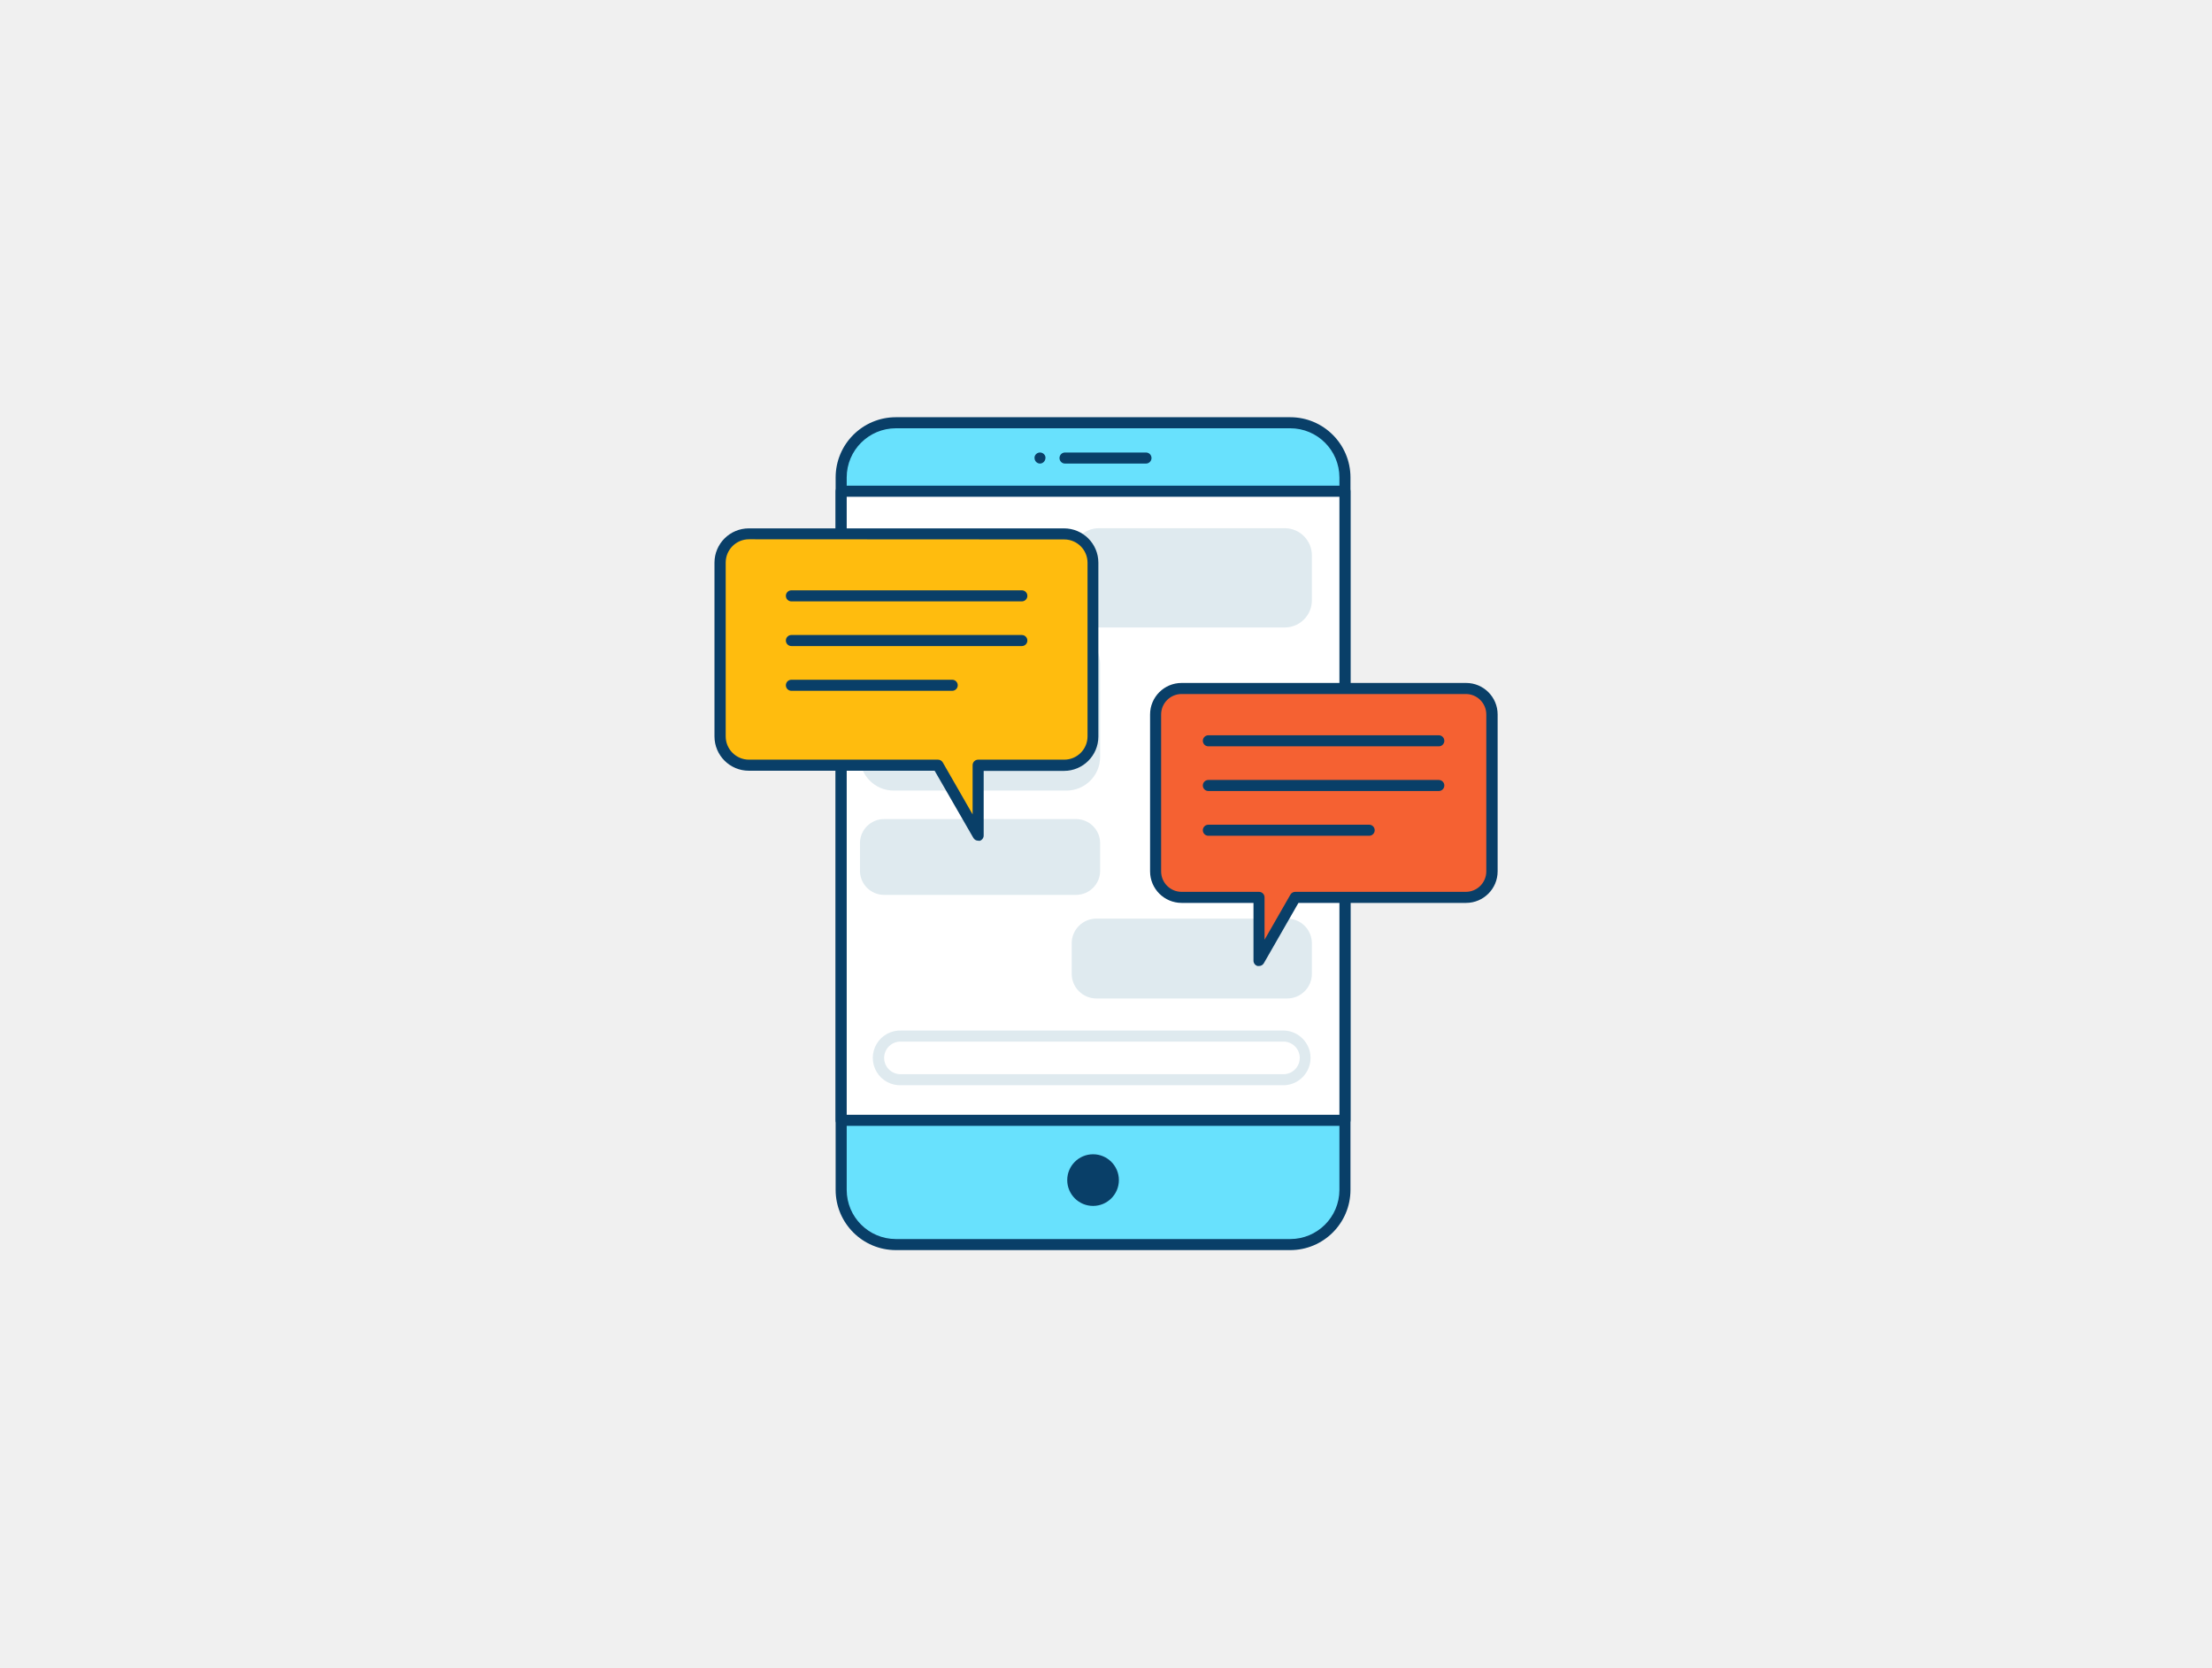
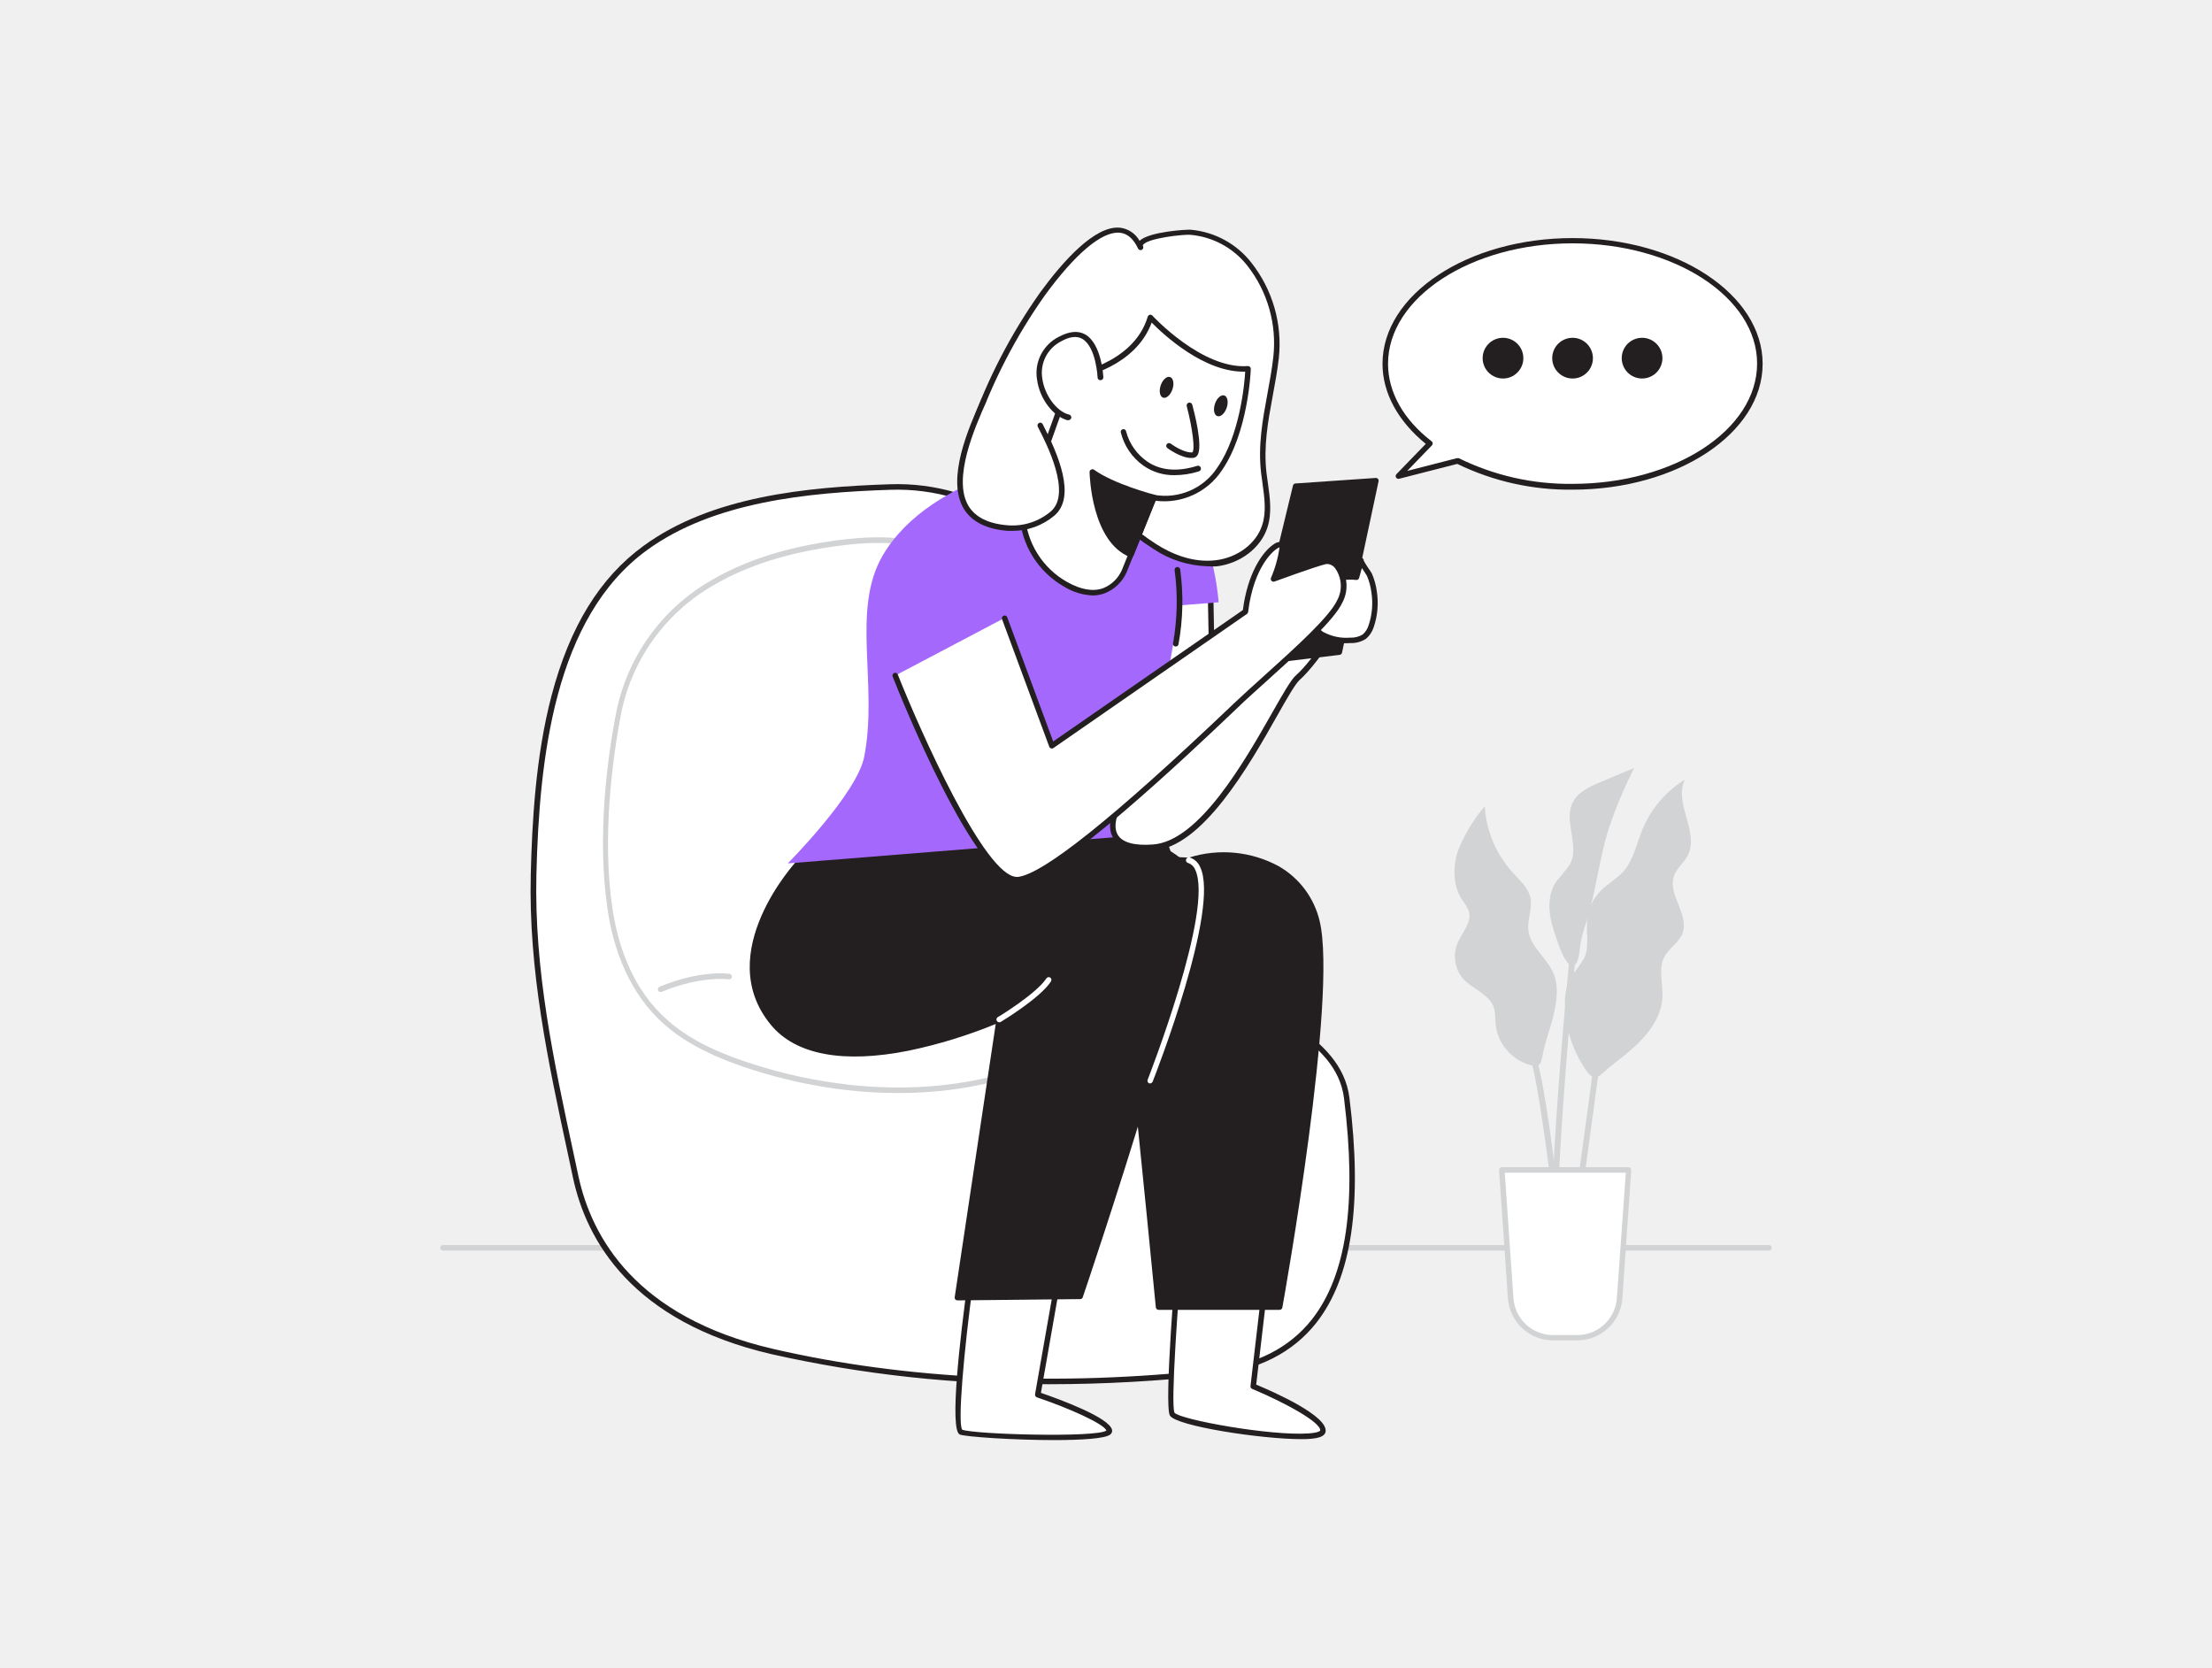
<svg xmlns="http://www.w3.org/2000/svg" viewBox="0 0 400 300" width="406" height="306" class="illustration styles_illustrationTablet__1DWOa">
-   <g id="_67_chat_outline" data-name="#67_chat_outline">
-     <rect x="152.11" y="75.7" width="91.1" height="148.61" rx="9.89" fill="#68e1fd" />
-     <path d="M233.31,225.3H162a10.9,10.9,0,0,1-10.89-10.89V85.59A10.9,10.9,0,0,1,162,74.7h71.31a10.9,10.9,0,0,1,10.9,10.89V214.41A10.9,10.9,0,0,1,233.31,225.3ZM162,76.7a8.9,8.9,0,0,0-8.89,8.89V214.41A8.9,8.9,0,0,0,162,223.3h71.31a8.9,8.9,0,0,0,8.9-8.89V85.59a8.9,8.9,0,0,0-8.9-8.89Z" fill="#093f68" />
-     <rect x="152.11" y="88.08" width="91.1" height="113.75" fill="#fff" />
-     <path d="M243.21,202.83h-91.1a1,1,0,0,1-1-1V88.08a1,1,0,0,1,1-1h91.1a1,1,0,0,1,1,1V201.83A1,1,0,0,1,243.21,202.83Zm-90.1-2h89.1V89.08h-89.1Z" fill="#093f68" />
-     <rect x="194.8" y="166.36" width="41.43" height="12.44" rx="3.46" fill="#dfeaef" />
-     <path d="M232.78,179.8H198.26a4.46,4.46,0,0,1-4.46-4.46v-5.53a4.46,4.46,0,0,1,4.46-4.45h34.52a4.46,4.46,0,0,1,4.45,4.45v5.53A4.46,4.46,0,0,1,232.78,179.8Zm-34.52-12.44a2.46,2.46,0,0,0-2.46,2.45v5.53a2.46,2.46,0,0,0,2.46,2.46h34.52a2.46,2.46,0,0,0,2.45-2.46v-5.53a2.45,2.45,0,0,0-2.45-2.45Z" fill="#dfeaef" />
-     <rect x="194.8" y="95.77" width="41.43" height="15.96" rx="3.91" fill="#dfeaef" />
-     <path d="M232.32,112.72h-33.6a4.92,4.92,0,0,1-4.92-4.91V99.68a4.92,4.92,0,0,1,4.92-4.91h33.6a4.91,4.91,0,0,1,4.91,4.91v8.13A4.91,4.91,0,0,1,232.32,112.72Zm-33.6-16a2.91,2.91,0,0,0-2.92,2.91v8.13a2.92,2.92,0,0,0,2.92,2.91h33.6a2.92,2.92,0,0,0,2.91-2.91V99.68a2.91,2.91,0,0,0-2.91-2.91Z" fill="#dfeaef" />
-     <rect x="156.51" y="148.34" width="41.43" height="11.73" rx="3.36" fill="#dfeaef" />
-     <path d="M194.58,161.07H159.87a4.36,4.36,0,0,1-4.36-4.36v-5a4.36,4.36,0,0,1,4.36-4.35h34.71a4.36,4.36,0,0,1,4.36,4.35v5A4.36,4.36,0,0,1,194.58,161.07Zm-34.71-11.73a2.36,2.36,0,0,0-2.36,2.35v5a2.36,2.36,0,0,0,2.36,2.36h34.71a2.36,2.36,0,0,0,2.36-2.36v-5a2.36,2.36,0,0,0-2.36-2.35Z" fill="#dfeaef" />
-     <rect x="156.51" y="114.27" width="41.43" height="26.94" rx="5.09" fill="#dfeaef" />
-     <path d="M192.85,142.21H161.6a6.09,6.09,0,0,1-6.09-6.09V119.35a6.09,6.09,0,0,1,6.09-6.08h31.25a6.09,6.09,0,0,1,6.09,6.08v16.77A6.09,6.09,0,0,1,192.85,142.21ZM161.6,115.27a4.09,4.09,0,0,0-4.09,4.08v16.77a4.1,4.1,0,0,0,4.09,4.09h31.25a4.09,4.09,0,0,0,4.09-4.09V119.35a4.09,4.09,0,0,0-4.09-4.08Z" fill="#dfeaef" />
-     <path d="M207.23,83.08H192.59a1,1,0,0,1,0-2h14.64a1,1,0,0,1,0,2Z" fill="#093f68" />
-     <path d="M188.08,83.08a1,1,0,0,1-1-1,1.36,1.36,0,0,1,0-.2l.06-.19.09-.17.13-.15a1,1,0,0,1,1.41,0l.13.15.09.17.06.19a1.36,1.36,0,0,1,0,.2,1,1,0,0,1-.3.7.87.87,0,0,1-.32.22A1,1,0,0,1,188.08,83.08Z" fill="#093f68" />
-     <circle cx="197.66" cy="212.64" r="4.67" fill="#093f68" />
-     <path d="M192.45,95.77h-57a5.21,5.21,0,0,0-5.21,5.2v31.45a5.21,5.21,0,0,0,5.21,5.2h34.18l7.26,12.65V137.62h15.57a5.2,5.2,0,0,0,5.21-5.2V101A5.2,5.2,0,0,0,192.45,95.77Z" fill="#ffbc0e" />
-     <path d="M176.88,151.27a1,1,0,0,1-.87-.51l-7-12.14h-33.6a6.21,6.21,0,0,1-6.21-6.2V101a6.21,6.21,0,0,1,6.21-6.2h57a6.21,6.21,0,0,1,6.21,6.2v31.45a6.21,6.21,0,0,1-6.21,6.2H177.88v11.65a1,1,0,0,1-.74,1A.82.82,0,0,1,176.88,151.27Zm-41.44-54.5a4.21,4.21,0,0,0-4.21,4.2v31.45a4.21,4.21,0,0,0,4.21,4.2h34.18a1,1,0,0,1,.87.51l5.39,9.39v-8.9a1,1,0,0,1,1-1h15.57a4.21,4.21,0,0,0,4.21-4.2V101a4.21,4.21,0,0,0-4.21-4.2Z" fill="#093f68" />
-     <path d="M213.62,123.75h51.45a4.7,4.7,0,0,1,4.7,4.7v28.37a4.7,4.7,0,0,1-4.7,4.7H234.22l-6.55,11.41V161.52h-14a4.69,4.69,0,0,1-4.7-4.7V128.45A4.69,4.69,0,0,1,213.62,123.75Z" fill="#f56132" />
-     <path d="M227.67,173.93l-.26,0a1,1,0,0,1-.74-1V162.52h-13a5.71,5.71,0,0,1-5.7-5.7V128.45a5.7,5.7,0,0,1,5.7-5.7h51.45a5.7,5.7,0,0,1,5.7,5.7v28.37a5.71,5.71,0,0,1-5.7,5.7H234.8l-6.26,10.91A1,1,0,0,1,227.67,173.93Zm-14-49.18a3.7,3.7,0,0,0-3.7,3.7v28.37a3.7,3.7,0,0,0,3.7,3.7h14a1,1,0,0,1,1,1v7.66l4.68-8.16a1,1,0,0,1,.87-.5h30.85a3.7,3.7,0,0,0,3.7-3.7V128.45a3.7,3.7,0,0,0-3.7-3.7Z" fill="#093f68" />
-     <path d="M232.29,195.49H163a4.95,4.95,0,1,1,0-9.89h69.26a4.95,4.95,0,0,1,0,9.89ZM163,187.6a2.95,2.95,0,1,0,0,5.89h69.26a2.95,2.95,0,0,0,0-5.89Z" fill="#dfeaef" />
-     <path d="M184.78,108H143.11a1,1,0,0,1,0-2h41.67a1,1,0,0,1,0,2Z" fill="#093f68" />
-     <path d="M184.78,116.08H143.11a1,1,0,0,1,0-2h41.67a1,1,0,0,1,0,2Z" fill="#093f68" />
-     <path d="M172.19,124.17H143.11a1,1,0,0,1,0-2h29.08a1,1,0,0,1,0,2Z" fill="#093f68" />
-     <path d="M260.18,134.21H218.51a1,1,0,0,1,0-2h41.67a1,1,0,0,1,0,2Z" fill="#093f68" />
-     <path d="M260.18,142.29H218.51a1,1,0,0,1,0-2h41.67a1,1,0,0,1,0,2Z" fill="#093f68" />
-     <path d="M247.59,150.38H218.51a1,1,0,0,1,0-2h29.08a1,1,0,1,1,0,2Z" fill="#093f68" />
+   <g id="_101_chatting" data-name="#101_chatting">
+     <path d="M319.89,225.38H80.11a.5.5,0,0,1,0-1H319.89a.5.5,0,0,1,0,1Z" fill="#d1d3d4" />
+     <path d="M116.69,98.33C99.24,111,97,137.47,96.48,157.35c-.45,18.69,3.73,36.5,7.62,54.73,3.81,17.83,18.28,27.55,35.54,31.55,25.63,6,53.72,6.64,79.77,3.77s26.74-28.56,24.12-49.58c-.72-5.8-4.81-9.45-9.23-12.6-5.45-3.88-10.28-8-14.11-13.59-12.34-18-13.07-39.21-21.31-58.69C192.35,97.52,177.81,86.78,161,87.32S128.28,89.9,116.69,98.33Z" fill="#fff" />
+     <path d="M189.8,249.55a223.52,223.52,0,0,1-50.27-5.43c-25.3-5.87-33.5-20.6-35.92-31.93l-.82-3.84c-3.72-17.27-7.23-33.58-6.81-51,.23-9.25.85-21.28,3.76-32.32,3.28-12.46,8.72-21.32,16.66-27.09h0C128.65,89,145.83,87.31,161,86.82c16.38-.56,31.42,9.65,38.31,25.93,3.23,7.62,5.33,15.62,7.37,23.35,3.16,12,6.42,24.35,13.9,35.24,3.31,4.83,7.49,8.86,14,13.48,4.46,3.18,8.69,7,9.44,12.94,2.4,19.22.43,32.53-6,40.7-4.24,5.37-10.48,8.54-18.55,9.43A269.41,269.41,0,0,1,189.8,249.55ZM117,98.73c-16.77,12.19-19.49,37.74-20,58.63-.41,17.31,3.08,33.57,6.79,50.78l.82,3.84C107,223,115,237.4,139.75,243.15c24,5.56,51.5,6.85,79.6,3.75,7.8-.86,13.81-3.91,17.88-9.06,6.27-8,8.17-21,5.81-40-.7-5.61-4.76-9.2-9-12.25-6.59-4.69-10.85-8.8-14.23-13.72-7.57-11-10.86-23.5-14-35.55-2-7.7-4.12-15.66-7.32-23.23C191.69,97.24,177,87.31,161.06,87.82,146,88.31,129,90,117,98.73Z" fill="#231f20" />
+     <path d="M162.44,196.9a84.16,84.16,0,0,1-9.29-.53h0a89.15,89.15,0,0,1-17.43-3.79c-7.74-2.51-12.94-5.37-16.84-9.27-5.93-5.93-8.19-13.93-9-19.59-2-13.12,0-27.6,1.44-35.06a35.56,35.56,0,0,1,17.41-24.53c6.27-3.65,13.75-6,22.86-7.2,9.54-1.25,16.41-.23,21.62,3.21,8.49,5.61,10.91,16.41,12.66,27l3,18c.73,4.48,1.73,10.62,5.27,13.53a21.86,21.86,0,0,0,4,2.4c2.44,1.24,5,2.53,6.39,5.32,1.76,3.46,2.5,9.3.69,13.1-2,4.21-6.07,7-9,8.69C186.46,193.93,174.94,196.9,162.44,196.9Zm-9.17-1.53c15.84,1.79,30.5-1,42.41-8.07,2.78-1.65,6.69-4.3,8.57-8.26,1.67-3.52,1-9-.68-12.22-1.28-2.5-3.55-3.65-6-4.88a21.84,21.84,0,0,1-4.17-2.52c-3.84-3.14-4.87-9.5-5.63-14.14l-3-18c-1.71-10.36-4.07-20.93-12.22-26.32-5-3.29-11.65-4.26-20.94-3-9,1.18-16.34,3.49-22.49,7.07a34.55,34.55,0,0,0-16.92,23.85c-1.38,7.4-3.4,21.76-1.44,34.73.83,5.52,3,13.3,8.77,19,3.78,3.79,8.85,6.57,16.44,9a87.92,87.92,0,0,0,17.24,3.74Z" fill="#d1d3d4" />
+     <path d="M119.46,178.64a.49.49,0,0,1-.46-.31.5.5,0,0,1,.27-.65c7.48-3.09,12.45-2.36,12.66-2.33a.51.51,0,0,1,.42.57.51.51,0,0,1-.57.42c-.05,0-4.93-.71-12.13,2.26A.41.41,0,0,1,119.46,178.64Z" fill="#d1d3d4" />
+     <polygon points="218.91 106.68 219.57 140.81 206.87 148 210.09 107.98 218.91 106.68" fill="#fff" />
+     <path d="M206.87,148.5a.5.5,0,0,1-.5-.54l3.22-40a.49.49,0,0,1,.42-.45l8.83-1.3a.52.52,0,0,1,.4.11.48.48,0,0,1,.17.37l.66,34.13a.48.48,0,0,1-.25.44l-12.7,7.19A.45.45,0,0,1,206.87,148.5Zm3.68-40.08-3.11,38.68,11.63-6.58-.65-33.26Z" fill="#231f20" />
+     <path d="M213.53,223.05S210.9,253,212,255s26.8,5.84,27.27,3.1-12.6-8.12-12.6-8.12l2.88-24.51" fill="#fff" />
+     <path d="M235.34,259.48c-7.2,0-22.72-2.36-23.79-4.28S212.59,228,213,223a.5.5,0,1,1,1,.08c-1,11.48-2.33,30.22-1.61,31.62.93,1.23,17.38,4.24,24.28,3.74,1.84-.13,2.05-.49,2.06-.49.24-1.44-6.2-5-12.3-7.56a.49.49,0,0,1-.3-.52L229,225.37a.51.51,0,0,1,.56-.44.49.49,0,0,1,.43.56l-2.83,24.13c3.5,1.46,13,5.7,12.55,8.52-.14.79-1.13,1.05-1.87,1.18A15.51,15.51,0,0,1,235.34,259.48Z" fill="#231f20" />
+     <path d="M175.5,230.91s-3.61,26.49-1.74,27.25,27.26,2,26.87-.26-12.94-6.49-12.94-6.49l4.53-25.82" fill="#fff" />
+     <path d="M190.62,259.65c-7.3,0-16-.59-17.05-1-1.94-.79.07-17.74,1.44-27.78a.5.5,0,0,1,.56-.43.51.51,0,0,1,.43.57c-1.68,12.29-2.87,25.66-2,26.76,2.13.85,24.31,1.48,26.08.15-.52-1.25-6.83-4.06-12.58-6a.51.51,0,0,1-.33-.56l4.54-25.83a.51.51,0,0,1,.58-.41.5.5,0,0,1,.4.58l-4.46,25.41c3.4,1.17,12.47,4.49,12.87,6.73a.83.83,0,0,1-.34.81C199.83,259.39,195.54,259.65,190.62,259.65Z" fill="#231f20" />
+     <path d="M203.47,177.8c.62,2.13,6,57.8,6,57.8h21.84s10.05-55.91,6.75-69.71c-2.27-9.5-12.59-14.14-23.09-11.06-15.63-.61-31.7-2.61-31.7-2.61Z" fill="#231f20" />
+     <path d="M231.35,236.1H209.51a.5.5,0,0,1-.5-.46c-1.85-19-5.44-55-6-57.61l-20.09-25.5a.49.49,0,0,1,0-.55.49.49,0,0,1,.5-.25c.16,0,16.17,2,31.58,2.6a20.87,20.87,0,0,1,16.22,1.55,15.53,15.53,0,0,1,7.41,9.9c3.29,13.74-6.33,67.62-6.74,69.9A.51.51,0,0,1,231.35,236.1Zm-21.39-1h21c.9-5.13,9.77-56.17,6.68-69.09a14.38,14.38,0,0,0-6.94-9.27,19.92,19.92,0,0,0-15.52-1.43l-.16,0c-13-.51-26.51-2-30.54-2.47l19.42,24.63a.42.42,0,0,1,.08.18C204.55,179.73,209.41,229.42,210,235.1Z" fill="#231f20" />
+     <path d="M144.5,155.21s-15.33,16.2-4.71,29,40.9-.66,40.9-.66l-7.56,50.29,22.18-.23s23.12-68.47,20.46-75.55-21.61-10.35-21.61-10.35Z" fill="#231f20" />
+     <path d="M173.13,234.39a.52.52,0,0,1-.38-.17.52.52,0,0,1-.11-.4l7.42-49.41a89.53,89.53,0,0,1-15.74,4.83c-11.83,2.36-20.44.75-24.91-4.66-10.78-13,4.57-29.55,4.72-29.71a.48.48,0,0,1,.29-.15l49.67-7.45a.43.43,0,0,1,.16,0c.78.13,19.25,3.4,22,10.67s-19.5,73.08-20.45,75.88a.47.47,0,0,1-.46.34l-22.18.23Zm7.56-51.29a.49.49,0,0,1,.3.1.48.48,0,0,1,.19.47l-7.47,49.72,21.24-.22c8-23.72,22.4-69.44,20.35-74.88-2.45-6.51-19.82-9.78-21.14-10l-49.42,7.41c-1.36,1.52-14.3,16.48-4.56,28.26,10.26,12.42,40-.66,40.3-.8A.52.52,0,0,1,180.69,183.1Z" fill="#231f20" />
+     <path d="M220.37,108.16c-1.22-13.22-5.79-15.94-5.79-15.94-3.7-13.69-21.74-10.7-21.74-10.7s-24.33,3.14-33.16,18.08c-5.85,9.89-.85,23.3-3.4,36.48-1.3,6.71-13.83,19.3-13.83,19.3l62.36-5s5.88-23.71,8.46-41.65Z" fill="#a568fc" />
+     <path d="M207.54,97.23c-2.1-1.43-4.09-2.85-6.74-3.34-3.92-.72-8-.16-11.92-1-4.25-.93-8.43-2.89-12.43-4.58-1.17-.49-.62,1.55-1.33.49-2.48-3.72-.51-8.56.86-12.24a100.14,100.14,0,0,1,12.48-24.11c2.79-3.83,13.3-17.75,17.75-8.42-1-2.1,7.91-2.87,9.07-2.77,10.83.89,16.57,12.82,15.46,22.62-.81,7.11-3.08,13.64-2.21,20.92.38,3.21,1.17,6.54.17,9.61-1.21,3.7-4.95,6.22-8.81,6.69a17.2,17.2,0,0,1-11.06-3C208.39,97.81,208,97.52,207.54,97.23Z" fill="#fff" />
+     <path d="M218.31,101.65a18.54,18.54,0,0,1-9.75-3.14l-1.3-.87-.32-.21a16.11,16.11,0,0,0-6.23-3,36.61,36.61,0,0,0-5.53-.45,34.23,34.23,0,0,1-6.41-.6,60.73,60.73,0,0,1-10.61-3.79l-1.9-.81c-.1,0-.14,0-.14,0s0,.15-.05.23-.17.58-.56.63-.67-.32-.8-.52c-2.53-3.78-.77-8.48.64-12.25l.16-.45a99.65,99.65,0,0,1,12.55-24.23c4.08-5.6,9.9-12.19,14.46-11.76a4.7,4.7,0,0,1,3.55,2.37c1.75-1.66,8.5-2.06,9.25-2a15.66,15.66,0,0,1,11,6,23.77,23.77,0,0,1,4.93,17.23c-.27,2.32-.69,4.6-1.1,6.81-.87,4.7-1.69,9.14-1.12,14,.07.58.16,1.17.24,1.76.38,2.68.77,5.45-.09,8.07-1.2,3.68-4.91,6.51-9.22,7A13.12,13.12,0,0,1,218.31,101.65Zm-42.19-14a1.33,1.33,0,0,1,.53.11l1.9.82A60.49,60.49,0,0,0,189,92.37a33.74,33.74,0,0,0,6.23.57,39.2,39.2,0,0,1,5.69.46,17.41,17.41,0,0,1,6.61,3.2l.31.21h0c.42.29.84.58,1.28.86,2.51,1.6,6.42,3.41,10.73,2.89,3.93-.47,7.31-3,8.39-6.34.79-2.4.41-5,.05-7.62-.08-.59-.17-1.19-.24-1.78-.59-5,.28-9.72,1.13-14.3.4-2.18.82-4.45,1.08-6.74a22.72,22.72,0,0,0-4.7-16.48,14.73,14.73,0,0,0-10.3-5.58c-1.23-.11-7.71.59-8.56,1.82a.18.18,0,0,0,0,.23h0a.5.5,0,0,1-.24.67.49.49,0,0,1-.66-.24h0c-.85-1.79-1.94-2.73-3.32-2.86-3.19-.29-8,3.74-13.56,11.36a98.91,98.91,0,0,0-12.42,24l-.17.45c-1.28,3.44-2.87,7.69-.95,11a.94.94,0,0,1,.4-.36A.85.85,0,0,1,176.12,87.7Z" fill="#231f20" />
+     <path d="M225.71,66s-.43,11.3-5.16,18.11a11.88,11.88,0,0,1-11.91,5.18l-5.34,13.28s-2.67,6.82-10.57,2.43a15.4,15.4,0,0,1-7.88-12.73l8.88-24.82s11.62-1.63,14.32-10.74C208.05,56.66,217.09,66.6,225.71,66Z" fill="#fff" />
+     <path d="M197.61,106.93a10.65,10.65,0,0,1-5.12-1.55,16.05,16.05,0,0,1-8.14-13.16.47.47,0,0,1,0-.17l8.88-24.82a.49.49,0,0,1,.4-.32c.11,0,11.33-1.71,13.92-10.39a.5.5,0,0,1,.36-.34.48.48,0,0,1,.48.15c.09.1,9,9.74,17.25,9.12a.51.51,0,0,1,.39.14.48.48,0,0,1,.15.38c0,.46-.49,11.52-5.25,18.38a12.5,12.5,0,0,1-12,5.45l-5.19,12.91a7.22,7.22,0,0,1-4,3.84A6.48,6.48,0,0,1,197.61,106.93ZM185.35,92.3A15,15,0,0,0,193,104.51c2.49,1.39,4.68,1.76,6.5,1.1a6.25,6.25,0,0,0,3.37-3.27l5.34-13.29a.48.48,0,0,1,.57-.3,11.27,11.27,0,0,0,11.39-5c4-5.76,4.88-15,5-17.29-7.4.2-14.8-6.73-16.91-8.87-2.92,7.91-12.32,9.92-14.17,10.24Z" fill="#231f20" />
+     <path d="M199,67.53s-.4-10.87-7.36-6.91-2.78,13,1.54,14.14" fill="#fff" />
+     <path d="M193.2,75.26h-.12c-2.65-.68-5.09-3.91-5.55-7.36a7.32,7.32,0,0,1,3.88-7.71c1.86-1,3.48-1.21,4.81-.47,3,1.69,3.29,7.56,3.3,7.8A.5.5,0,0,1,199,68a.49.49,0,0,1-.52-.48s-.24-5.55-2.79-7c-1-.56-2.29-.4-3.82.47a6.37,6.37,0,0,0-3.39,6.71c.41,3,2.56,5.94,4.81,6.52a.5.5,0,0,1-.13,1Z" fill="#231f20" />
+     <path d="M215.41,82.07c-1.9,0-4.22-1.72-4.32-1.8a.5.5,0,0,1-.1-.7.51.51,0,0,1,.7-.1c.65.49,2.61,1.71,3.91,1.59.54-.38.06-4.29-1-8.36a.5.5,0,1,1,1-.26c.34,1.26,2,7.61.92,9.16a1,1,0,0,1-.75.45Z" fill="#231f20" />
+     <path d="M212.39,85.18a9.55,9.55,0,0,1-5.65-1.74,10.4,10.4,0,0,1-4.08-6.07.5.5,0,0,1,.48-.52.51.51,0,0,1,.51.48,9.57,9.57,0,0,0,3.77,5.36c2.41,1.66,5.47,1.93,9.08.8a.5.5,0,1,1,.3,1A14.81,14.81,0,0,1,212.39,85.18Z" fill="#231f20" />
+     <path d="M208.64,89.24s-7.45-2-11.11-4.64c0,0,.24,12.26,7,14.91Z" fill="#231f20" />
+     <path d="M204.54,100a.57.57,0,0,1-.18,0c-7-2.75-7.32-14.86-7.33-15.37a.47.47,0,0,1,.27-.45.47.47,0,0,1,.52,0c3.54,2.59,10.88,4.53,11,4.55a.52.52,0,0,1,.32.26.53.53,0,0,1,0,.41L205,99.69A.51.51,0,0,1,204.54,100Zm-6.45-14.43c.22,2.83,1.29,10.9,6.18,13.27l3.7-9.28A43.88,43.88,0,0,1,198.09,85.58Z" fill="#231f20" />
+     <ellipse cx="210.96" cy="69.3" rx="1.97" ry="1.12" transform="translate(77.46 246.74) rotate(-71.23)" fill="#231f20" />
+     <ellipse cx="220.77" cy="72.64" rx="1.97" ry="1.12" transform="translate(80.95 258.29) rotate(-71.23)" fill="#231f20" />
+     <path d="M203.1,143.35c-.24.41-6.51,9.82,5.39,9.06s23.06-28,26.24-30.76,10.06-13.13,10.33-15.64-7.8,2.39-7.8,2.39S207.86,135.06,203.1,143.35Z" fill="#fff" />
+     <path d="M207.2,153c-3,0-5-.76-5.92-2.27-1.42-2.36.23-5.72,1.34-7.51l.48.18-.44-.25c4.75-8.27,33.06-34,34.26-35.07,2.05-1.25,6.79-3.93,8.19-3a1.06,1.06,0,0,1,.45,1.08c-.29,2.65-7.16,13.09-10.5,16-.81.7-2.36,3.43-4.15,6.59-5,8.87-13.47,23.73-22.39,24.3C208.06,152.93,207.62,153,207.2,153Zm37.11-47.18c-.95,0-3.89,1.3-6.79,3.06-.22.21-29.32,26.64-34,34.76h0l-.06.1c-.8,1.29-2.52,4.5-1.33,6.47.82,1.38,3,2,6.32,1.75,8.37-.54,16.64-15.1,21.58-23.79,2-3.51,3.43-6.05,4.37-6.85,3.06-2.63,9.9-12.93,10.16-15.31,0-.08,0-.13,0-.13A.42.42,0,0,0,244.31,105.77Z" fill="#231f20" />
+     <polygon points="234.29 87.18 248.8 86.15 242.19 117.11 226.6 118.98 234.29 87.18" fill="#231f20" />
+     <path d="M226.6,119.48a.52.52,0,0,1-.38-.17.49.49,0,0,1-.11-.45l7.7-31.8a.49.49,0,0,1,.45-.38l14.51-1a.5.5,0,0,1,.41.17.49.49,0,0,1,.11.43l-6.61,31a.5.5,0,0,1-.43.39l-15.59,1.88Zm8.09-31.83-7.44,30.75,14.53-1.75,6.4-29.95Z" fill="#231f20" />
+     <path d="M239.37,106.32a25,25,0,0,0-1.24,5.54,2.52,2.52,0,0,0,.13,1.34,2.15,2.15,0,0,0,.82.79,9.29,9.29,0,0,0,5,1.07,4.38,4.38,0,0,0,2.57-.66,4,4,0,0,0,1.28-1.94,13.21,13.21,0,0,0,.51-6.21,11.85,11.85,0,0,0-.83-3,22,22,0,0,1-1.53-2.55l-.83,3C243,103.32,240.22,103.87,239.37,106.32Z" fill="#fff" />
+     <path d="M243.73,115.56a9.2,9.2,0,0,1-4.91-1.15,2.58,2.58,0,0,1-1-1,2.79,2.79,0,0,1-.18-1.62,24.72,24.72,0,0,1,1.26-5.65c.9-2.61,3.71-3.27,6-3l.71-2.58h0a.5.5,0,0,1,1,.09,14.83,14.83,0,0,0,.84,1.36,9,9,0,0,1,.65,1,12.35,12.35,0,0,1,.87,3.16,13.64,13.64,0,0,1-.54,6.44,4.62,4.62,0,0,1-1.45,2.18,4.94,4.94,0,0,1-2.86.75Zm.3-11.49c-1.78,0-3.57.63-4.19,2.42h0a24.44,24.44,0,0,0-1.21,5.42,2,2,0,0,0,.08,1.07,1.56,1.56,0,0,0,.63.58,8.64,8.64,0,0,0,4.77,1,4.09,4.09,0,0,0,2.29-.56,3.59,3.59,0,0,0,1.1-1.71,12.59,12.59,0,0,0,.48-6,10.85,10.85,0,0,0-.79-2.9c-.05-.11-.35-.55-.56-.88l-.36-.54-.5,1.8a.5.5,0,0,1-.55.36A7.85,7.85,0,0,0,244,104.07Zm-4.66,2.25h0Z" fill="#231f20" />
+     <path d="M161.89,121.41s15,37.7,22.24,36.9,32.93-25.41,39.29-31.45,16.86-14.65,18.83-18.85-.67-7.68-2.52-7.27-9.44,3.19-9.44,3.19,2.31-5.93,1.35-6.2-5.34,3-6.44,12.12l-35,24.25L181.65,111" fill="#fff" />
+     <path d="M183.92,158.82c-7.51,0-21-33.38-22.5-37.23a.51.51,0,0,1,.29-.65.5.5,0,0,1,.64.29c4.08,10.26,15.78,36.59,21.53,36.59h.19c4.57-.5,17.45-10.81,38.3-30.64l.71-.68c1.67-1.59,3.6-3.32,5.64-5.16,5.47-4.93,11.67-10.52,13.08-13.53a5.46,5.46,0,0,0-.3-5.7,1.84,1.84,0,0,0-1.67-.87c-1.8.4-9.29,3.14-9.36,3.17a.5.5,0,0,1-.64-.65,21.41,21.41,0,0,0,1.55-5.53c-.92.26-4.68,3.4-5.68,11.69a.53.53,0,0,1-.21.35l-35,24.25a.52.52,0,0,1-.44.06.49.49,0,0,1-.31-.3l-8.54-23.07a.5.5,0,0,1,.94-.34l8.31,22.46,34.3-23.76c.84-6.58,3.5-10.5,5.54-11.87a2.06,2.06,0,0,1,1.5-.45.8.8,0,0,1,.48.41c.43.86-.44,3.6-1.11,5.44,2.15-.78,7-2.51,8.48-2.84a2.77,2.77,0,0,1,2.66,1.22,6.4,6.4,0,0,1,.43,6.76c-1.5,3.18-7.51,8.6-13.32,13.84-2,1.83-4,3.57-5.62,5.15l-.71.68c-7.84,7.44-31.67,30.11-38.88,30.9Z" fill="#231f20" />
+     <path d="M208,195.15a.58.58,0,0,1-.19,0,.51.51,0,0,1-.28-.65c.12-.31,12.06-30.84,8.59-38a2.1,2.1,0,0,0-1.29-1.2.5.5,0,1,1,.28-1,3.07,3.07,0,0,1,1.91,1.72c3.66,7.5-8.06,37.49-8.56,38.76A.52.52,0,0,1,208,195.15Z" fill="#fff" />
+     <path d="M212.61,116.16h-.08a.49.49,0,0,1-.41-.58,42.66,42.66,0,0,0,.29-13.21.5.5,0,0,1,1-.17,42.74,42.74,0,0,1-.3,13.55A.49.49,0,0,1,212.61,116.16Z" fill="#231f20" />
+     <path d="M177.91,71.71c-3.42,7.7-9.44,22,4.41,23a11.24,11.24,0,0,0,8-2.59c4-3.4-.19-12-2.21-15.95" fill="#fff" />
+     <path d="M183.14,95.25c-.29,0-.57,0-.86,0-3.88-.29-6.56-1.64-8-4-3.23-5.4.92-14.71,3.15-19.71a.5.5,0,1,1,.91.4c-2,4.5-6.16,13.84-3.21,18.79,1.24,2.07,3.66,3.26,7.2,3.52A10.72,10.72,0,0,0,190,91.75c3.88-3.27-.8-12.36-2.34-15.34a.5.5,0,0,1,.22-.67.49.49,0,0,1,.67.21c2.83,5.49,6.12,13.17,2.09,16.56A11.7,11.7,0,0,1,183.14,95.25Z" fill="#231f20" />
+     <path d="M180.69,184.1a.51.51,0,0,1-.43-.24.5.5,0,0,1,.17-.69c.07,0,7-4.25,8.79-7a.5.5,0,0,1,.69-.15.51.51,0,0,1,.14.7c-1.94,3-8.81,7.15-9.1,7.33A.59.59,0,0,1,180.69,184.1Z" fill="#fff" />
+     <path d="M258.58,79.47c-5-3.89-8.08-8.92-8.08-14.42,0-12.28,15.16-22.24,33.87-22.24s33.87,10,33.87,22.24S303.08,87.3,284.37,87.3a46,46,0,0,1-20.79-4.69l-10.7,2.74Z" fill="#fff" />
+     <path d="M284.37,87.8a46.39,46.39,0,0,1-20.85-4.66L253,85.83a.5.5,0,0,1-.48-.83l5.31-5.48c-5-4.07-7.83-9.18-7.83-14.47,0-12.54,15.42-22.74,34.37-22.74s34.37,10.2,34.37,22.74S303.32,87.8,284.37,87.8Zm-20.79-5.69a.59.59,0,0,1,.22,0,45.26,45.26,0,0,0,20.57,4.64c18.4,0,33.37-9.75,33.37-21.75s-15-21.74-33.37-21.74S251,53.06,251,65.05c0,5.12,2.8,10.1,7.88,14a.49.49,0,0,1,.06.74l-4.47,4.62,9-2.31Z" fill="#231f20" />
+     <circle cx="296.94" cy="64.02" r="3.18" fill="#231f20" />
+     <path d="M296.94,67.7A3.68,3.68,0,1,1,300.62,64,3.68,3.68,0,0,1,296.94,67.7Zm0-6.36A2.68,2.68,0,1,0,299.62,64,2.68,2.68,0,0,0,296.94,61.34Z" fill="#231f20" />
+     <circle cx="284.37" cy="64.02" r="3.18" fill="#231f20" />
+     <path d="M284.37,67.7A3.68,3.68,0,1,1,288.05,64,3.67,3.67,0,0,1,284.37,67.7Zm0-6.36A2.68,2.68,0,1,0,287.05,64,2.68,2.68,0,0,0,284.37,61.34Z" fill="#231f20" />
+     <circle cx="271.8" cy="64.02" r="3.18" fill="#231f20" />
+     <path d="M271.8,67.7A3.68,3.68,0,1,1,275.47,64,3.68,3.68,0,0,1,271.8,67.7Zm0-6.36A2.68,2.68,0,1,0,274.47,64,2.68,2.68,0,0,0,271.8,61.34Z" fill="#231f20" />
+     <path d="M283,181.1a9.77,9.77,0,0,1,1.12-5.25,37.66,37.66,0,0,0,2.35-3.32c1-2.14.3-4.64.54-7a8.65,8.65,0,0,1,2.45-5.2c1.22-1.24,2.8-2.09,4-3.38,1.92-2.12,2.47-5.09,3.56-7.74a19.34,19.34,0,0,1,7.67-9c-2.1,4.21,2.67,9.56.51,13.73-.68,1.32-2,2.29-2.49,3.69-1.21,3.38,2.82,7,1.53,10.4-.64,1.68-2.44,2.65-3.27,4.24-1.13,2.14-.25,4.74-.34,7.16-.12,3.34-2.16,6.33-4.57,8.63-1.5,1.45-3.17,2.69-4.8,4-1.94,1.56-2.76,3.19-4.47.69A21.5,21.5,0,0,1,283,181.1Z" fill="#d1d3d4" />
+     <path d="M280.88,183c.62-2.58,1.07-5.38,0-7.82-1.19-2.76-4.15-4.7-4.5-7.69-.23-1.95.76-3.93.37-5.86s-2-3.24-3.26-4.66a19.57,19.57,0,0,1-5-11.94,29.8,29.8,0,0,0-4.8,7.94c-1,2.94-1,6.39.7,9a8.16,8.16,0,0,1,1.21,2c.59,1.9-1,3.68-1.88,5.48a6.32,6.32,0,0,0,.59,6.47c1.71,2.13,5,3,5.84,5.55a13.1,13.1,0,0,1,.29,2.94,8.63,8.63,0,0,0,6.22,7.41c2,.49,2-.31,2.34-2C279.45,187.49,280.33,185.29,280.88,183Z" fill="#d1d3d4" />
+     <path d="M287.3,164.44c1.43-5,2-10.15,3.52-15.08a82.49,82.49,0,0,1,4.7-11.25l-6.16,2.59c-2,.84-4.11,1.82-5,3.75-1.62,3.35,1.29,7.66-.41,11a27.38,27.38,0,0,1-2.44,3.07c-1.81,2.54-1.53,6-.54,9,.43,1.27,2.3,7.85,4,6,.67-.74.73-3.47,1-4.47C286.33,167.5,286.86,166,287.3,164.44Z" fill="#d1d3d4" />
+     <path d="M283.94,230.35c1.23-8.11,5.07-36.69,5.11-37l-1.06-.14c0,.29-3.88,28.86-5.1,37Z" fill="#d1d3d4" />
+     <path d="M282.49,238h1.07c-.07-9.63-4.09-46.43-6.4-49l-.79.72C277.91,191.44,282.4,224.82,282.49,238Z" fill="#d1d3d4" />
+     <path d="M280.41,236.17l1.06,0c-.91-20.76,3.49-64.35,3.53-64.79l-1.06-.11C283.9,171.66,279.49,215.33,280.41,236.17Z" fill="#d1d3d4" />
+     <path d="M294.48,210.8H271.57L273.18,234a7.65,7.65,0,0,0,7.63,7.13h4.43a7.67,7.67,0,0,0,7.64-7.13Z" fill="#fff" />
+     <path d="M285.24,241.62h-4.43a8.18,8.18,0,0,1-8.13-7.59l-1.6-23.19a.48.48,0,0,1,.13-.38.5.5,0,0,1,.36-.16h22.91a.5.5,0,0,1,.5.54L293.38,234A8.19,8.19,0,0,1,285.24,241.62ZM272.11,211.3,273.68,234a7.17,7.17,0,0,0,7.13,6.66h4.43a7.18,7.18,0,0,0,7.14-6.66L294,211.3Z" fill="#d1d3d4" />
  </g>
</svg>
